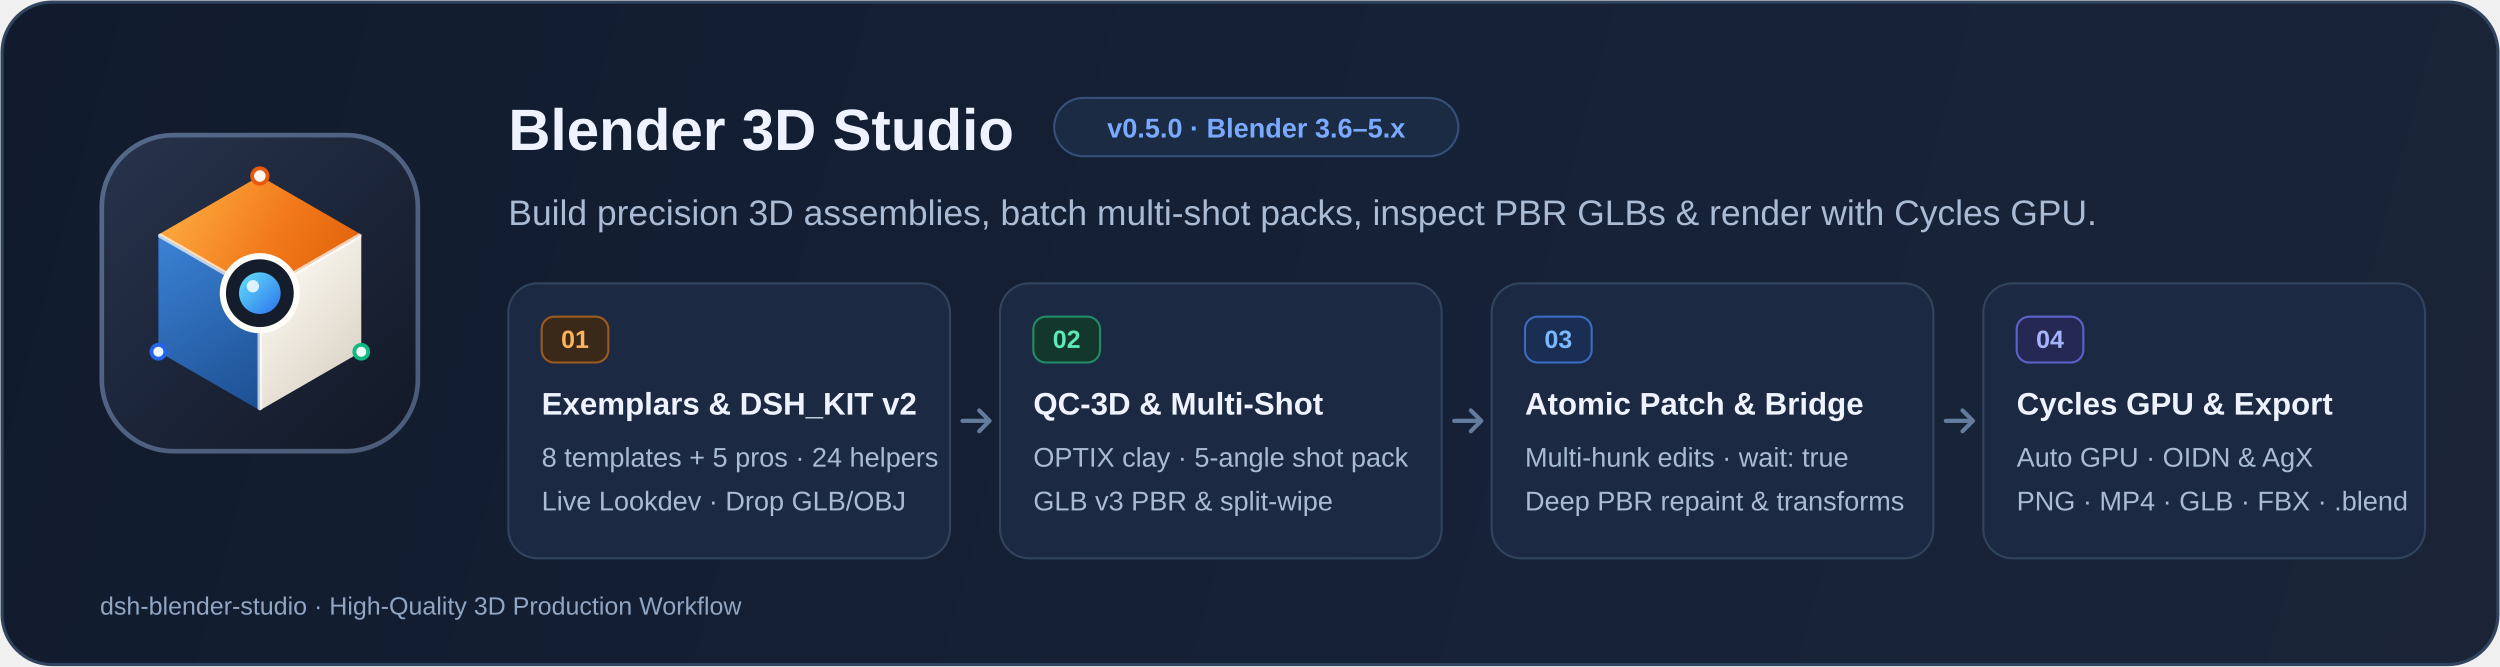
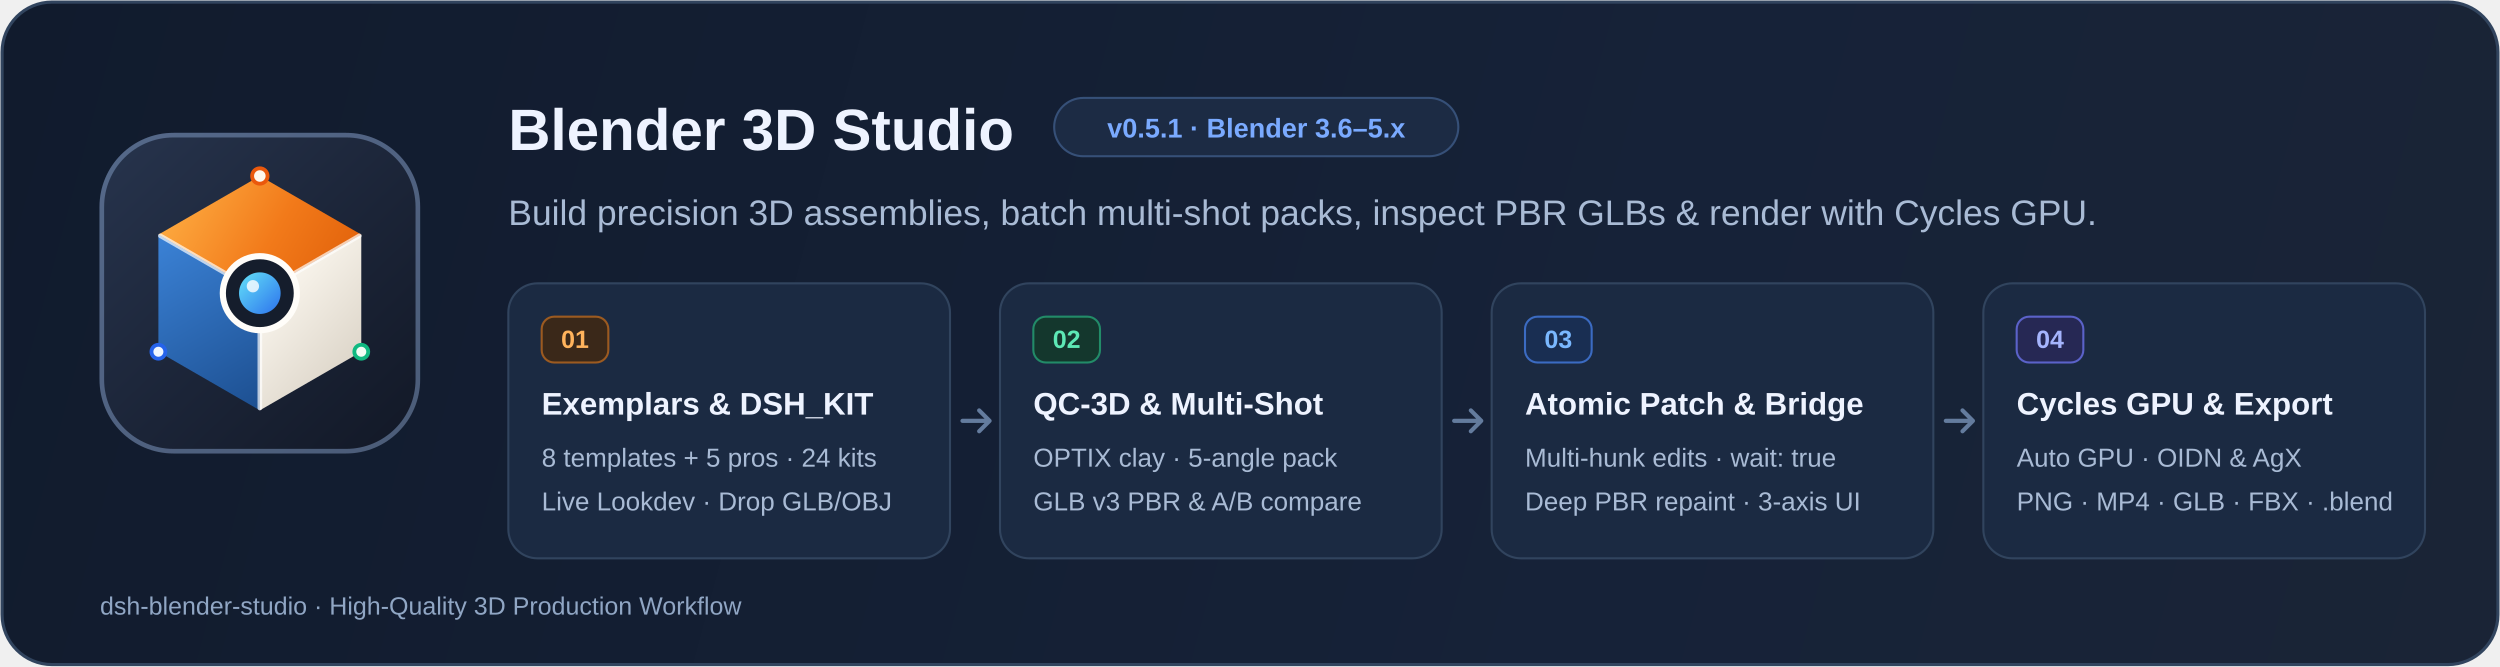
- <svg xmlns="http://www.w3.org/2000/svg" width="1200" height="320" viewBox="0 0 1200 320" fill="none" role="img" aria-label="dsh-blender-studio v0.5.0 4-stage high-quality 3D production workflow (dark)">
+ <svg xmlns="http://www.w3.org/2000/svg" width="1200" height="320" viewBox="0 0 1200 320" fill="none" role="img" aria-label="dsh-blender-studio v0.5.1 4-stage high-quality 3D production workflow (dark)">
  <defs>
    <linearGradient id="bgED" x1="0" y1="0" x2="1200" y2="320" gradientUnits="userSpaceOnUse">
      <stop offset="0%" stop-color="#111b2d" />
      <stop offset="65%" stop-color="#162238" />
      <stop offset="100%" stop-color="#1a2436" />
    </linearGradient>
    <linearGradient id="iconTileED" x1="28" y1="24" x2="228" y2="232" gradientUnits="userSpaceOnUse">
      <stop offset="0%" stop-color="#27344d" />
      <stop offset="55%" stop-color="#1b2437" />
      <stop offset="100%" stop-color="#121826" />
    </linearGradient>
    <linearGradient id="iconTopED" x1="64" y1="54" x2="192" y2="128" gradientUnits="userSpaceOnUse">
      <stop offset="0%" stop-color="#FFB347" />
      <stop offset="55%" stop-color="#F27A1A" />
      <stop offset="100%" stop-color="#DE5D08" />
    </linearGradient>
    <linearGradient id="iconLeftED" x1="60" y1="92" x2="128" y2="206" gradientUnits="userSpaceOnUse">
      <stop offset="0%" stop-color="#3B82D6" />
      <stop offset="100%" stop-color="#1C4E8F" />
    </linearGradient>
    <linearGradient id="iconRightED" x1="128" y1="128" x2="196" y2="188" gradientUnits="userSpaceOnUse">
      <stop offset="0%" stop-color="#FBF7EF" />
      <stop offset="100%" stop-color="#D7CFC2" />
    </linearGradient>
    <linearGradient id="iconCoreED" x1="112" y1="114" x2="144" y2="146" gradientUnits="userSpaceOnUse">
      <stop offset="0%" stop-color="#67E8F9" />
      <stop offset="100%" stop-color="#2563EB" />
    </linearGradient>
  </defs>
  <rect x="1" y="1" width="1198" height="318" rx="24" fill="url(#bgED)" stroke="#31445e" stroke-width="1.5" />
  <g transform="translate(30, 46) scale(0.74)">
    <rect x="24" y="24" width="208" height="208" rx="48" fill="url(#iconTileED)" />
    <rect x="25.5" y="25.5" width="205" height="205" rx="46.5" stroke="#7b93bc" stroke-opacity="0.55" stroke-width="3" />
    <polygon points="128,52 193.8,90 128,128 62.2,90" fill="url(#iconTopED)" />
    <polygon points="62.2,90 128,128 128,204 62.2,166" fill="url(#iconLeftED)" />
    <polygon points="193.8,90 128,128 128,204 193.8,166" fill="url(#iconRightED)" />
    <path d="M63.5,90.8 L128,128 L192.5,90.8 M128,128 L128,202.5" stroke="#ffffff" stroke-opacity="0.68" stroke-width="3" stroke-linecap="round" />
    <circle cx="128" cy="128" r="24" fill="#151D2C" stroke="#FFFDF9" stroke-width="4" />
    <circle cx="128" cy="128" r="13.5" fill="url(#iconCoreED)" />
    <circle cx="123.5" cy="123.5" r="4" fill="#ffffff" fill-opacity="0.8" />
    <circle cx="128" cy="52" r="5" fill="#FFF7ED" stroke="#EA580C" stroke-width="2.5" />
    <circle cx="62.2" cy="166" r="4.5" fill="#EFF6FF" stroke="#2563EB" stroke-width="2.5" />
    <circle cx="193.8" cy="166" r="4.5" fill="#F0FDF4" stroke="#10B981" stroke-width="2.5" />
  </g>
  <g font-family="Segoe UI, -apple-system, BlinkMacSystemFont, Arial, sans-serif">
    <text x="244" y="72" font-size="28" font-weight="700" fill="#eef3ff">Blender 3D Studio</text>
    <rect x="506" y="47" width="194" height="28" rx="14" fill="#1c2b44" stroke="#365078" />
-     <text x="603" y="66" text-anchor="middle" font-size="13" font-weight="600" fill="#7aaaff">v0.5.0 · Blender 3.6–5.x</text>
+     <text x="603" y="66" text-anchor="middle" font-size="13" font-weight="600" fill="#7aaaff">v0.5.1 · Blender 3.6–5.x</text>
    <text x="244" y="108" font-size="17" fill="#a9bbd5">Build precision 3D assemblies, batch multi-shot packs, inspect PBR GLBs &amp; render with Cycles GPU.</text>
    <rect x="244" y="136" width="212" height="132" rx="14" fill="#1b2a42" stroke="#31445e" />
    <rect x="260" y="152" width="32" height="22" rx="6" fill="#3a2819" stroke="#9c5a20" />
    <text x="276" y="167" text-anchor="middle" font-size="12" font-weight="700" fill="#ffb35c">01</text>
-     <text x="260" y="199" font-size="15" font-weight="700" fill="#eef3ff">Exemplars &amp; DSH_KIT v2</text>
-     <text x="260" y="224" font-size="13" fill="#a9bbd5">8 templates + 5 pros · 24 helpers</text>
-     <text x="260" y="245" font-size="13" fill="#a9bbd5">Live Lookdev · Drop GLB/OBJ</text>
+     <text x="260" y="199" font-size="15" font-weight="700" fill="#eef3ff">Exemplars &amp; DSH_KIT</text>
+     <text x="260" y="224" font-size="12.5" fill="#a9bbd5">8 templates + 5 pros · 24 kits</text>
+     <text x="260" y="245" font-size="12.5" fill="#a9bbd5">Live Lookdev · Drop GLB/OBJ</text>
    <path d="M462 202 H474 M470 197 L475 202 L470 207" stroke="#647c9e" stroke-width="2" stroke-linecap="round" stroke-linejoin="round" />
    <rect x="480" y="136" width="212" height="132" rx="14" fill="#1b2a42" stroke="#31445e" />
    <rect x="496" y="152" width="32" height="22" rx="6" fill="#14372d" stroke="#228b68" />
    <text x="512" y="167" text-anchor="middle" font-size="12" font-weight="700" fill="#5de8b5">02</text>
    <text x="496" y="199" font-size="15" font-weight="700" fill="#eef3ff">QC-3D &amp; Multi-Shot</text>
-     <text x="496" y="224" font-size="13" fill="#a9bbd5">OPTIX clay · 5-angle shot pack</text>
-     <text x="496" y="245" font-size="13" fill="#a9bbd5">GLB v3 PBR &amp; split-wipe</text>
+     <text x="496" y="224" font-size="12.5" fill="#a9bbd5">OPTIX clay · 5-angle pack</text>
+     <text x="496" y="245" font-size="12.5" fill="#a9bbd5">GLB v3 PBR &amp; A/B compare</text>
    <path d="M698 202 H710 M706 197 L711 202 L706 207" stroke="#647c9e" stroke-width="2" stroke-linecap="round" stroke-linejoin="round" />
    <rect x="716" y="136" width="212" height="132" rx="14" fill="#1b2a42" stroke="#31445e" />
    <rect x="732" y="152" width="32" height="22" rx="6" fill="#192e52" stroke="#3b6bc2" />
    <text x="748" y="167" text-anchor="middle" font-size="12" font-weight="700" fill="#7ab8ff">03</text>
    <text x="732" y="199" font-size="15" font-weight="700" fill="#eef3ff">Atomic Patch &amp; Bridge</text>
-     <text x="732" y="224" font-size="13" fill="#a9bbd5">Multi-hunk edits · wait: true</text>
-     <text x="732" y="245" font-size="13" fill="#a9bbd5">Deep PBR repaint &amp; transforms</text>
+     <text x="732" y="224" font-size="12.5" fill="#a9bbd5">Multi-hunk edits · wait: true</text>
+     <text x="732" y="245" font-size="12.5" fill="#a9bbd5">Deep PBR repaint · 3-axis UI</text>
    <path d="M934 202 H946 M942 197 L947 202 L942 207" stroke="#647c9e" stroke-width="2" stroke-linecap="round" stroke-linejoin="round" />
    <rect x="952" y="136" width="212" height="132" rx="14" fill="#1b2a42" stroke="#31445e" />
    <rect x="968" y="152" width="32" height="22" rx="6" fill="#262854" stroke="#5b62c9" />
    <text x="984" y="167" text-anchor="middle" font-size="12" font-weight="700" fill="#a5b4fc">04</text>
    <text x="968" y="199" font-size="15" font-weight="700" fill="#eef3ff">Cycles GPU &amp; Export</text>
-     <text x="968" y="224" font-size="13" fill="#a9bbd5">Auto GPU · OIDN &amp; AgX</text>
-     <text x="968" y="245" font-size="13" fill="#a9bbd5">PNG · MP4 · GLB · FBX · .blend</text>
+     <text x="968" y="224" font-size="12.5" fill="#a9bbd5">Auto GPU · OIDN &amp; AgX</text>
+     <text x="968" y="245" font-size="12.5" fill="#a9bbd5">PNG · MP4 · GLB · FBX · .blend</text>
    <text x="48" y="295" font-size="12" fill="#90a6c4">dsh-blender-studio · High-Quality 3D Production Workflow</text>
  </g>
</svg>
